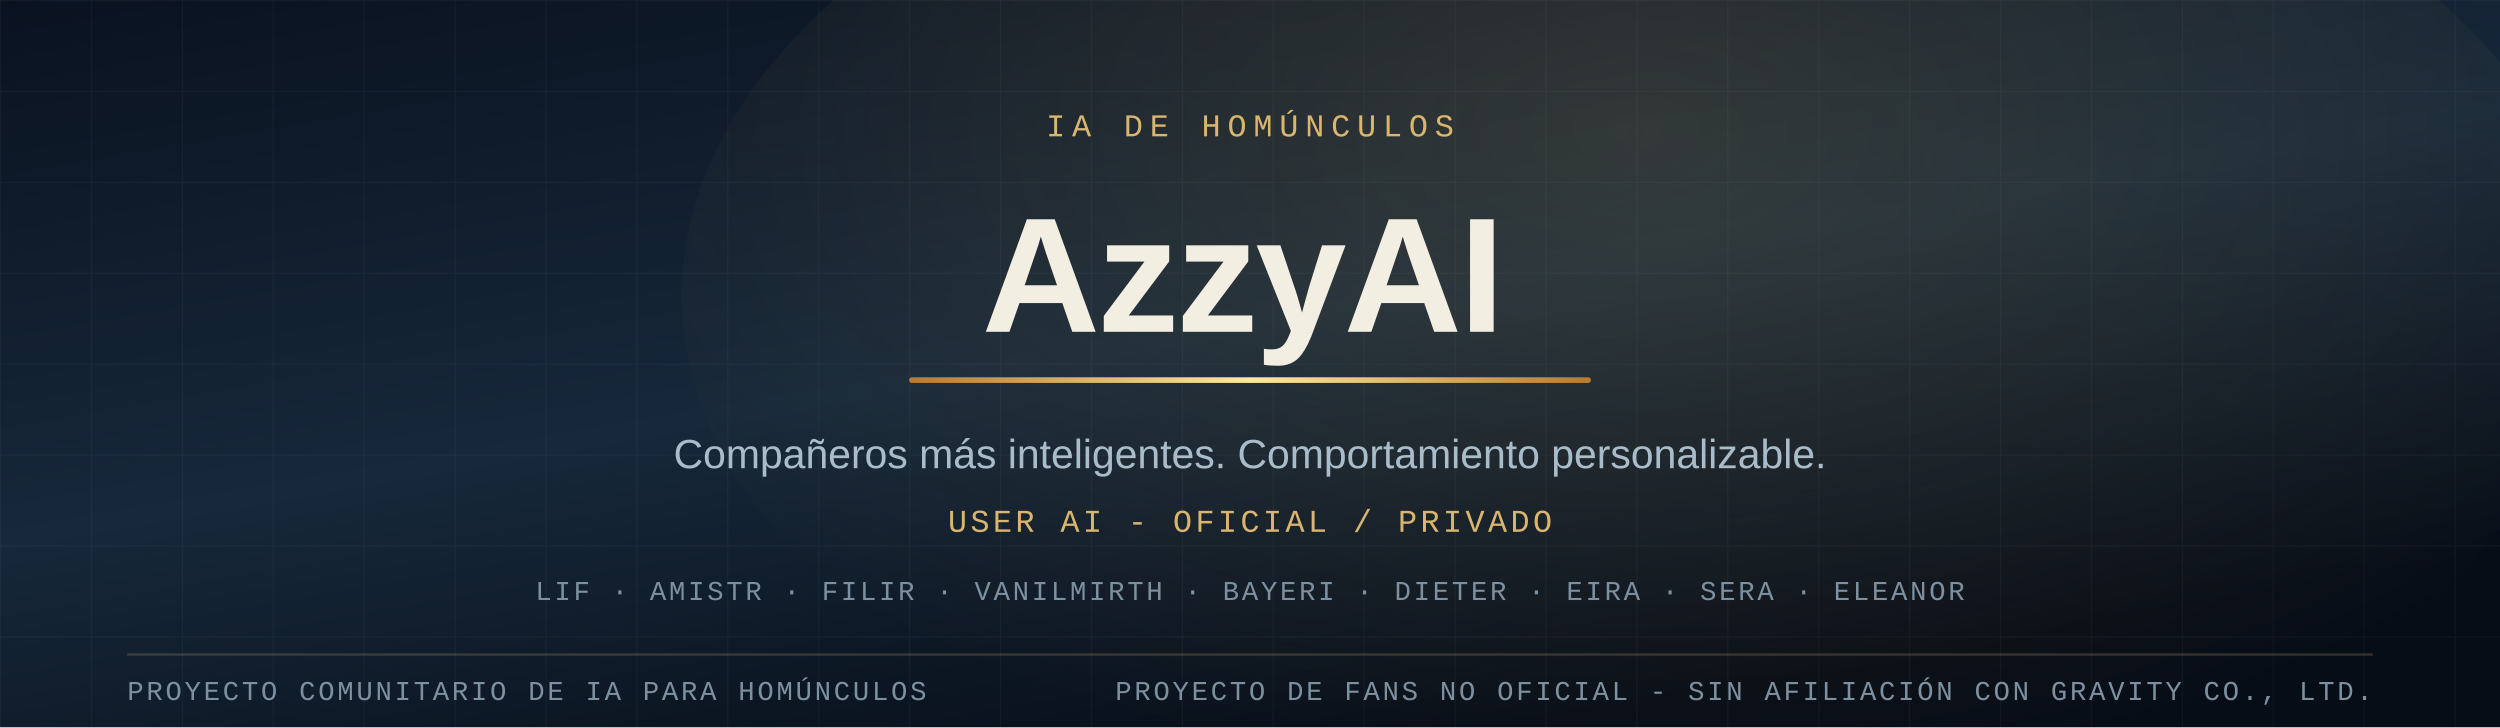
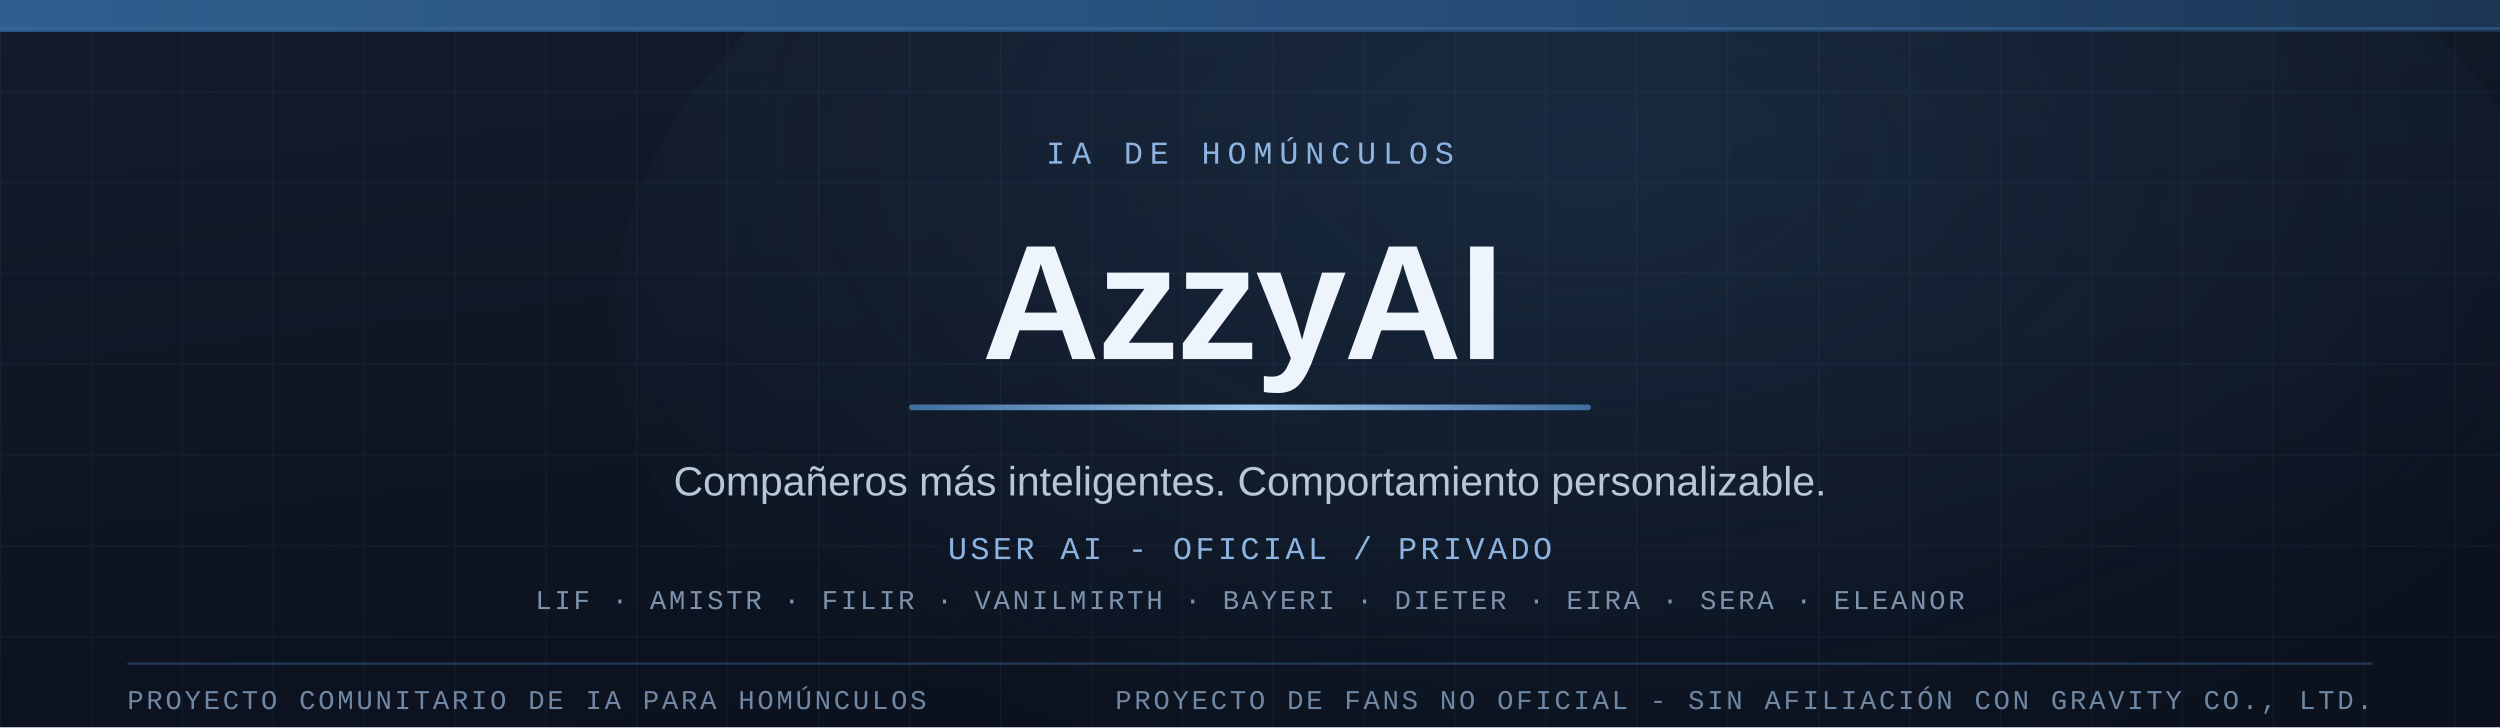
<svg xmlns="http://www.w3.org/2000/svg" width="1100" height="320" viewBox="0 0 1100 320" role="img" aria-labelledby="t d">
  <defs>
-     <linearGradient id="bg" x2="0.6" y2="1">
-       <stop stop-color="#0a1220" />
-       <stop offset="0.55" stop-color="#16283a" />
-       <stop offset="1" stop-color="#070d17" />
+     <linearGradient id="bar" x2="1" y2="0">
+       <stop stop-color="#2f5f8f" />
+       <stop offset="0.55" stop-color="#274e79" />
+       <stop offset="1" stop-color="#1b3654" />
+     </linearGradient>
+     <linearGradient id="body" x2="0.4" y2="1">
+       <stop stop-color="#131c2c" />
+       <stop offset="1" stop-color="#0b111d" />
+     </linearGradient>
+     <linearGradient id="accent" x2="1" y2="0">
+       <stop stop-color="#3f6fa0" />
+       <stop offset="0.5" stop-color="#9cc4ee" />
+       <stop offset="1" stop-color="#3f6fa0" />
    </linearGradient>
    <radialGradient id="glow" cx="0.5" cy="0.35" r="0.6">
-       <stop stop-color="#d7a94c" stop-opacity="0.16" />
-       <stop offset="1" stop-color="#d7a94c" stop-opacity="0" />
+       <stop stop-color="#3f6fa0" stop-opacity="0.20" />
+       <stop offset="1" stop-color="#3f6fa0" stop-opacity="0" />
    </radialGradient>
-     <linearGradient id="gold" x2="1" y2="0">
-       <stop stop-color="#b77b2e" />
-       <stop offset="0.5" stop-color="#ffe7a1" />
-       <stop offset="1" stop-color="#b77b2e" />
-     </linearGradient>
    <pattern id="grid" width="40" height="40" patternUnits="userSpaceOnUse">
-       <path d="M40 0H0V40" fill="none" stroke="#a9c1d2" stroke-opacity="0.05" />
+       <path d="M40 0H0V40" fill="none" stroke="#9cc4ee" stroke-opacity="0.055" />
    </pattern>
  </defs>
-   <rect width="1100" height="320" fill="url(#bg)" />
+   <rect width="1100" height="320" fill="url(#body)" />
  <rect width="1100" height="320" fill="url(#grid)" />
-   <ellipse cx="720" cy="130" rx="420" ry="240" fill="url(#glow)" />
-   <text x="550" y="60" text-anchor="middle" font-family="Consolas, Courier New, monospace" font-size="14" fill="#d9b66f" letter-spacing="3">IA DE HOMÚNCULOS</text>
-   <text x="547" y="146" text-anchor="middle" font-family="Segoe UI, Verdana, Arial, sans-serif" font-size="72" font-weight="700" letter-spacing="-1.2" fill="#f3eee2">AzzyAI</text>
-   <rect x="400" y="166" width="300" height="2.5" rx="1.2" fill="url(#gold)" />
-   <text x="550" y="206" text-anchor="middle" font-family="Segoe UI, Verdana, Arial, sans-serif" font-size="18" fill="#a9bcc9">Compañeros más inteligentes. Comportamiento personalizable.</text>
-   <text x="550" y="234" text-anchor="middle" font-family="Consolas, Courier New, monospace" font-size="14" fill="#d9b66f" letter-spacing="1.5">USER AI   -   OFICIAL / PRIVADO</text>
-   <text x="550" y="264" text-anchor="middle" font-family="Consolas, Courier New, monospace" font-size="12" fill="#7d90a0" letter-spacing="1.2">LIF  ·  AMISTR  ·  FILIR  ·  VANILMIRTH  ·  BAYERI  ·  DIETER  ·  EIRA  ·  SERA  ·  ELEANOR</text>
-   <path d="M56 288H1044" stroke="#d7b36a" stroke-opacity="0.22" />
-   <text x="56" y="308" font-family="Consolas, Courier New, monospace" font-size="12" fill="#7d90a0" letter-spacing="1.2">PROYECTO COMUNITARIO DE IA PARA HOMÚNCULOS</text>
-   <text x="1044" y="308" text-anchor="end" font-family="Consolas, Courier New, monospace" font-size="12" fill="#7d90a0" letter-spacing="1.2">PROYECTO DE FANS NO OFICIAL - SIN AFILIACIÓN CON GRAVITY CO., LTD.</text>
+   <ellipse cx="700" cy="140" rx="430" ry="250" fill="url(#glow)" />
+   <rect width="1100" height="14" fill="url(#bar)" />
+   <rect y="12" width="1100" height="1" fill="#3f6fa0" opacity="0.55" />
+   <text x="550" y="72" text-anchor="middle" font-family="Consolas, Courier New, monospace" font-size="14" fill="#8db4e0" letter-spacing="3">IA DE HOMÚNCULOS</text>
+   <text x="547" y="158" text-anchor="middle" font-family="Segoe UI, Verdana, Arial, sans-serif" font-size="72" font-weight="700" letter-spacing="-1.2" fill="#eef4fb">AzzyAI</text>
+   <rect x="400" y="178" width="300" height="2.5" rx="1.2" fill="url(#accent)" />
+   <text x="550" y="218" text-anchor="middle" font-family="Segoe UI, Verdana, Arial, sans-serif" font-size="18" fill="#b6c7d9">Compañeros más inteligentes. Comportamiento personalizable.</text>
+   <text x="550" y="246" text-anchor="middle" font-family="Consolas, Courier New, monospace" font-size="14" fill="#8db4e0" letter-spacing="1.5">USER AI   -   OFICIAL / PRIVADO</text>
+   <text x="550" y="268" text-anchor="middle" font-family="Consolas, Courier New, monospace" font-size="12" fill="#7d93ad" letter-spacing="1.2">LIF  ·  AMISTR  ·  FILIR  ·  VANILMIRTH  ·  BAYERI  ·  DIETER  ·  EIRA  ·  SERA  ·  ELEANOR</text>
+   <path d="M56 292H1044" stroke="#3f6fa0" stroke-opacity="0.40" />
+   <text x="56" y="312" font-family="Consolas, Courier New, monospace" font-size="12" fill="#6f87a3" letter-spacing="1.2">PROYECTO COMUNITARIO DE IA PARA HOMÚNCULOS</text>
+   <text x="1044" y="312" text-anchor="end" font-family="Consolas, Courier New, monospace" font-size="12" fill="#6f87a3" letter-spacing="1.2">PROYECTO DE FANS NO OFICIAL - SIN AFILIACIÓN CON GRAVITY CO., LTD.</text>
</svg>
